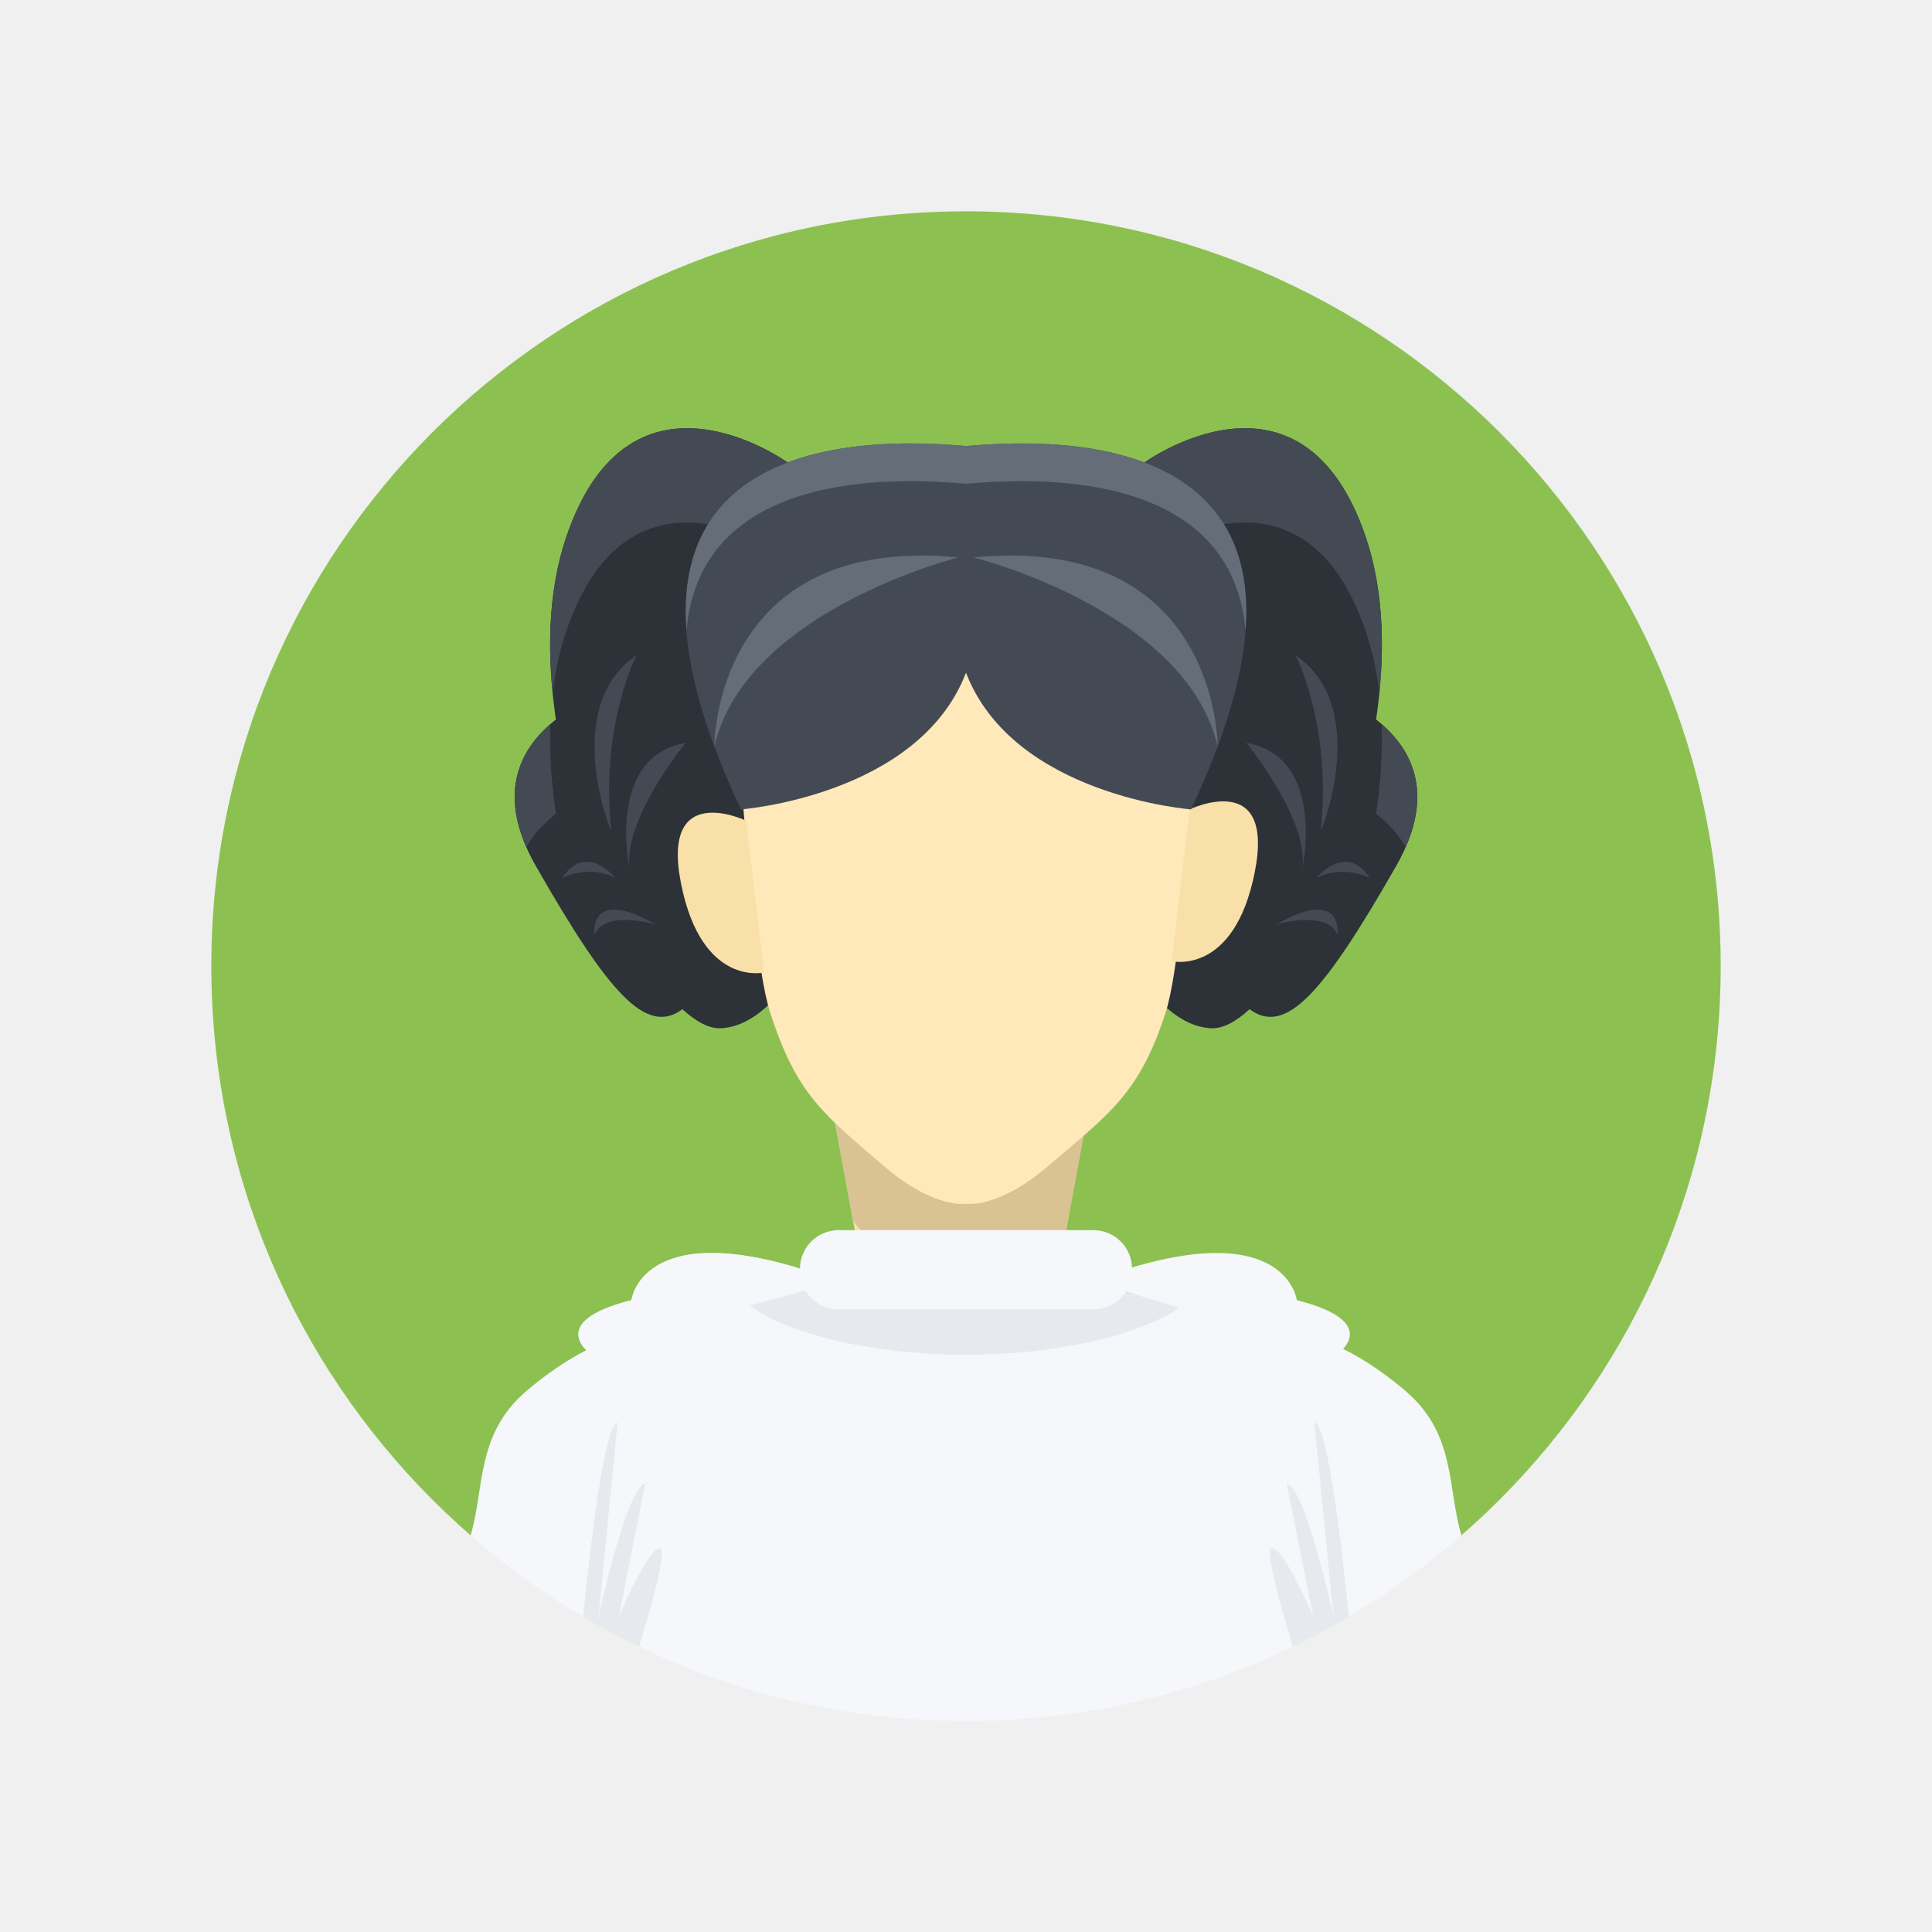
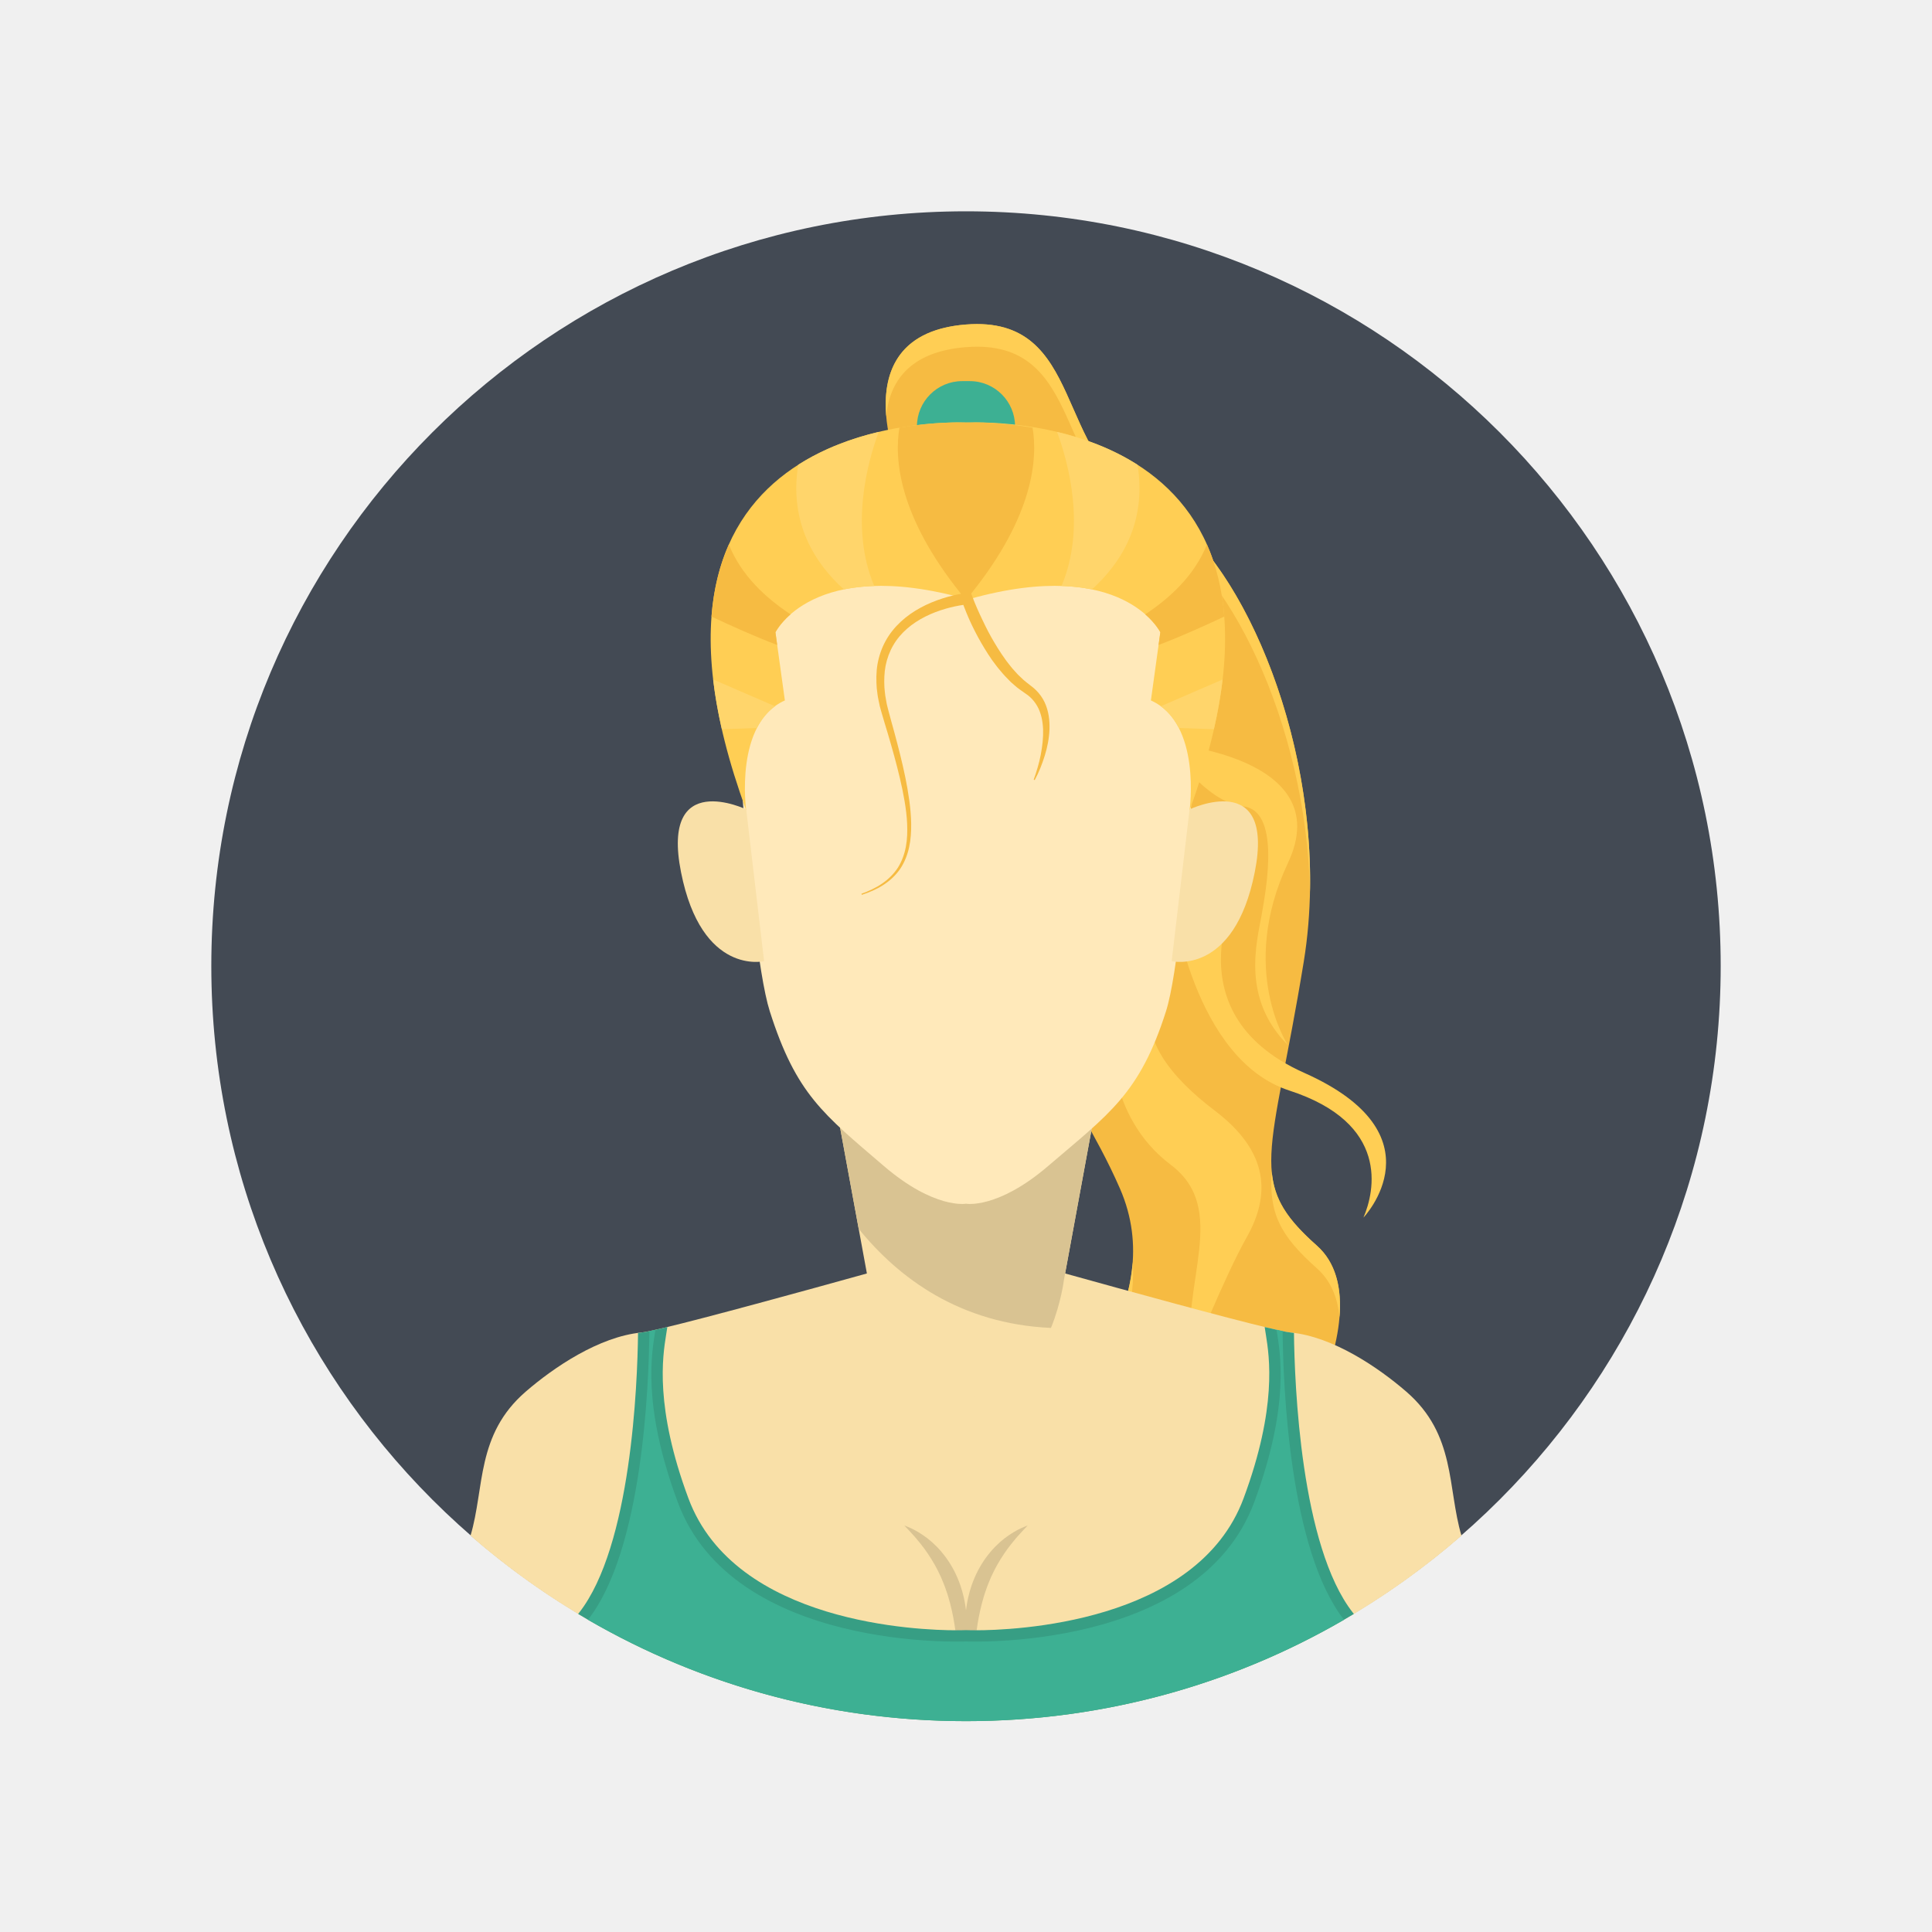
<svg xmlns="http://www.w3.org/2000/svg" version="1.1" baseProfile="basic" x="0px" y="0px" width="512px" height="512px" viewBox="0 0 512 512" xml:space="preserve">
  <g id="Layer_159" display="none">
    <rect x="-512" y="-512" display="inline" fill="#FFFFFF" width="512" height="512" />
    <rect y="-512" display="inline" fill="#FFFFFF" width="512" height="512" />
-     <rect x="512" y="-512" display="inline" fill="#FFFFFF" width="512" height="512" />
+     <rect display="inline" fill="#FFFFFF" width="512" height="512" />
    <rect x="-512" display="inline" fill="#FFFFFF" width="512" height="512" />
-     <rect x="512" display="inline" fill="#FFFFFF" width="512" height="512" />
-     <rect display="inline" fill="#FFFFFF" width="512" height="512" />
  </g>
  <g id="female">
    <g id="avatar15_1_">
      <g id="baclk">
- 		</g>
+         <circle fill="#434A54" cx="256" cy="256" r="200" />
+       </g>
      <g id="hair_back_8_">
- 		</g>
+         <path fill="#F6BB42" d="M238.5,125c0,0-15.898-36.391,17.5-39c32-2.5,23,35.5,48,47s50,69.838,41.5,121.919     s-15.5,58.327,3.5,75.204S337.828,397,324.664,405.5S280,375.5,280.5,374s29.611-28.5,16.306-59S266.75,276.5,291,245.5     S238.5,125,238.5,125z" />
+         <path fill="#FFCE54" d="M300.173,334.52c-1.561,21.693-19.283,38.313-19.673,39.48c-0.083,0.248,0.714,1.512,2.153,3.403     C288.055,371.134,301.619,354.445,300.173,334.52z" />
+         <path fill="#FFCE54" d="M337.014,310.394c-0.755,11.02,2.082,16.932,11.986,25.729c3.675,3.264,5.504,7.771,5.979,12.973     c0.632-7.722-0.951-14.507-5.979-18.973C341.054,323.064,337.657,317.864,337.014,310.394z" />
+         <path fill="#FFCE54" d="M295.608,232.807c-0.399,4.845-1.839,9.153-4.608,12.693c-10.191,13.027-13.14,21.993-12.147,30.274     c0.799-6.724,4.353-14.31,12.147-24.274C294.866,246.558,296.156,240.123,295.608,232.807z" />
+         <path fill="#FFCE54" d="M256,92c32-2.5,23,35.5,48,47c21.103,9.707,42.205,52.787,43.159,97.308     C348.095,189.722,326.05,143.143,304,133c-25-11.5-16-49.5-48-47c-18.964,1.481-22.032,13.854-21.144,24.271     C235.688,101.585,240.604,93.203,256,92z" />
+         <path fill="#3DB093" d="M269,115c0,6.627-5.373,12-12,12h-2c-6.627,0-12-5.373-12-12v-2c0-6.627,5.373-12,12-12h2     c6.627,0,12,5.373,12,12V115z" />
+         <path fill="#FFCE54" d="M309,197c0,0,10.333,15.667,20.333,16.667s6.333,21.397,5,28.865s-5.333,22.135,7,34.468     c0,0-13.333-19.999,0-48.333S309,197,309,197z" />
+         <path fill="#FFCE54" d="M329,233.644c0,0-20,34.356,16.667,50.689s15.666,38.334,15.666,38.334c3-7,7-25-19.666-33.667     c-24.999-8.125-31.249-48.77-31.242-54.661c0-0.393,0.028-0.631,0.081-0.695L306,263.667     c-4.752,11.029,4.488,21.981,15.939,30.666c14.504,11,14.745,22.462,8.394,33.667c-5.669,10-14.666,32.333-14.666,32.333     c-2.666-20.667,10.134-39.908-5.373-51.627c-17.294-13.069-15.81-34.209-17.071-41.689c-0.15-0.893-0.223-1.428-0.223-1.517     L329,233.644z" />
+       </g>
      <g id="clothes_30_">
- 		</g>
+         <path id="_x36__67_" fill="#F9E0A8" d="M372.668,368.789c-7.353-6.355-19.364-14.563-30.666-15.666     c-7.258-0.709-86.002-23-86.002-23s-78.744,22.291-86.002,23c-11.302,1.104-23.313,9.311-30.666,15.666     c-13.235,11.439-10.854,25.453-14.641,38.188c35.133,30.605,81.055,49.145,131.309,49.145s96.176-18.539,131.309-49.145     C383.522,394.242,385.903,380.229,372.668,368.789z" />
+         <path fill="#D9C392" d="M270.585,404.994c-0.555,0.244-1.191,0.605-1.927,1.026c-0.725,0.433-1.528,0.96-2.362,1.598     c-0.407,0.333-0.831,0.681-1.27,1.04c-0.419,0.382-0.835,0.797-1.274,1.218c-0.842,0.87-1.686,1.843-2.465,2.921     c-0.783,1.075-1.507,2.25-2.156,3.49c-0.633,1.246-1.195,2.554-1.657,3.893c-0.739,2.173-1.224,4.41-1.474,6.575     c-0.25-2.165-0.734-4.402-1.474-6.575c-0.462-1.339-1.024-2.646-1.657-3.893c-0.649-1.24-1.373-2.415-2.156-3.49     c-0.779-1.078-1.623-2.051-2.465-2.921c-0.439-0.421-0.855-0.836-1.274-1.218c-0.438-0.359-0.862-0.707-1.27-1.04     c-0.834-0.638-1.638-1.165-2.362-1.598c-0.735-0.421-1.372-0.782-1.927-1.026c-1.106-0.494-1.749-0.727-1.749-0.727     s0.459,0.53,1.282,1.371c0.417,0.412,0.86,0.985,1.418,1.562c0.282,0.286,0.536,0.639,0.824,0.983     c0.276,0.356,0.607,0.684,0.889,1.089c0.296,0.385,0.604,0.786,0.923,1.201c0.299,0.427,0.606,0.866,0.923,1.319     c0.613,0.914,1.225,1.892,1.807,2.926c0.3,0.512,0.557,1.06,0.849,1.592c0.274,0.544,0.518,1.112,0.795,1.665     c0.484,1.144,0.978,2.304,1.37,3.507c0.431,1.188,0.768,2.412,1.093,3.621c0.308,1.215,0.582,2.424,0.802,3.609     c0.449,2.369,0.737,4.633,0.925,6.599c0.204,1.968,0.295,3.636,0.358,4.817C253.972,441.319,254,442,254,442     s0.319-0.617,0.706-1.76c0.39-1.141,0.854-2.808,1.165-4.861c0.052-0.331,0.089-0.688,0.129-1.037     c0.04,0.35,0.077,0.706,0.129,1.037c0.312,2.054,0.775,3.721,1.165,4.861C257.681,441.383,258,442,258,442     s0.028-0.681,0.077-1.871c0.063-1.182,0.154-2.85,0.358-4.817c0.188-1.966,0.476-4.229,0.925-6.599     c0.22-1.186,0.494-2.395,0.802-3.609c0.325-1.209,0.662-2.434,1.093-3.621c0.393-1.203,0.886-2.363,1.37-3.507     c0.277-0.553,0.521-1.121,0.795-1.665c0.292-0.532,0.549-1.08,0.849-1.592c0.582-1.034,1.193-2.012,1.807-2.926     c0.316-0.453,0.624-0.893,0.923-1.319c0.318-0.415,0.627-0.816,0.923-1.201c0.281-0.405,0.612-0.732,0.889-1.089     c0.288-0.345,0.542-0.697,0.824-0.983c0.558-0.576,1.001-1.149,1.418-1.562c0.823-0.841,1.282-1.371,1.282-1.371     S271.691,404.5,270.585,404.994z" />
+         <path id="_x35__62_" fill="#F9E0A8" d="M256,256l-42.25-5.5l16.307,88.734c0,0,3.666,30.766,25.943,30.766     s25.943-30.766,25.943-30.766L298.25,250.5L256,256z" />
+         <path id="_x34__70_" fill="#D9C392" d="M290,265.5l-69.525,21.592l7.086,38.556c10.66,13.146,26.918,25.187,50.957,26.265     c2.709-6.691,3.426-12.678,3.426-12.678l12.127-65.99C291.686,268.447,290,265.5,290,265.5z" />
+         <path fill="#379E84" d="M256,456.121c37.587,0,72.75-10.373,102.788-28.408l-0.25-0.318     c-13.845-17.648-15.468-60.572-15.624-74.148c-0.304-0.039-0.609-0.094-0.912-0.123c-1.017-0.1-3.438-0.623-6.849-1.449     l0.183,1.194l0.139,0.878c0.913,5.746,3.053,19.205-5.914,43.331c-12.367,33.277-61.322,34.964-71.01,34.964     c-1.518,0-2.381-0.036-2.418-0.038l-0.134-0.006l-0.131,0.006c-0.037,0.002-0.902,0.038-2.419,0.038     c-9.688,0-58.642-1.685-71.01-34.964c-8.967-24.126-6.827-37.585-5.914-43.331l0.139-0.878l0.183-1.194     c-3.41,0.826-5.832,1.35-6.849,1.449c-0.303,0.029-0.608,0.084-0.912,0.123c-0.156,13.576-1.779,56.5-15.624,74.148l-0.25,0.318     C183.25,445.748,218.413,456.121,256,456.121z" />
+         <path fill="#3DB093" d="M339.908,352.762c-0.477-0.099-1.014-0.215-1.606-0.348c0.872,5.699,3.769,19.614-5.929,45.708     C317.646,437.75,256,435,256,435s-61.646,2.75-76.373-36.878c-9.697-26.094-6.801-40.009-5.929-45.708     c-0.593,0.133-1.13,0.249-1.606,0.348c-0.137,14.463-1.783,58.019-16.27,76.484c29.458,17.085,63.673,26.875,100.178,26.875     s70.72-9.79,100.178-26.875C341.691,410.78,340.045,367.225,339.908,352.762z" />
+       </g>
      <g id="face_98_">
- 		</g>
+         <path id="face_80_" fill="#FFE9BA" d="M256,154h-63c0,0,4.785,94.465,11,114c7,22.001,14.237,27.287,30.226,41     C247.634,320.5,256,319,256,319s8.366,1.5,21.774-10C293.763,295.287,302,290.001,309,268c6.215-19.535,10-114,10-114H256z" />
+         <path id="ear_128_" fill="#F9E0A8" d="M197.75,214.5c0,0-22.743-10.911-17.273,16.638c5.468,27.55,22.018,23.583,22.018,23.583     L197.75,214.5z" />
+         <path id="ear_125_" fill="#F9E0A8" d="M315.25,214.5c0,0,22.743-10.911,17.273,16.638c-5.468,27.55-22.018,23.583-22.018,23.583     L315.25,214.5z" />
+       </g>
      <g id="hair_front_8_">
- 		</g>
+         <path fill="#FFCE54" d="M256.5,111.978c-7.415-0.277-96.867-1.511-58.75,102.772c0,0-3.25-23.125,10.25-29.125l-2.5-18.063     c0,0,9.854-20.207,50.5-8.834V159c0.171-0.049,0.33-0.088,0.5-0.136c0.17,0.048,0.5-0.136,0.5-0.136     c40.646-11.373,50.5,8.834,50.5,8.834l-2.5,18.063c13.5,6,10.25,29.125,10.25,29.125     C353.367,110.467,263.915,111.7,256.5,111.978z" />
+         <path fill="#FFD56B" d="M232.871,114.458c-6.929,1.642-14.462,4.331-21.334,8.719c-2.509,15.544,4.62,26.28,12.1,33.026     c2.387-0.49,5.062-0.814,8.049-0.908C225.123,139.757,229.919,122.43,232.871,114.458z" />
+         <path fill="#F6BB42" d="M193.158,144.29c-2.401,5.416-4.038,11.728-4.604,19.097c5.013,2.375,11.438,5.273,17.411,7.539     l-0.466-3.363c0,0,1.088-2.209,3.995-4.753C202.931,158.45,196.407,152.479,193.158,144.29z" />
+         <path fill="#FFD56B" d="M188.995,180.072c0.481,4.136,1.247,8.53,2.308,13.182l9.293-0.328c1.152-2.242,2.706-4.245,4.779-5.766     L188.995,180.072z" />
+         <path fill="#FFD56B" d="M280.129,114.458c6.929,1.642,14.462,4.331,21.334,8.719c2.509,15.544-4.62,26.28-12.1,33.026     c-2.387-0.49-5.062-0.814-8.049-0.908C287.877,139.757,283.081,122.43,280.129,114.458z" />
+         <path fill="#F6BB42" d="M319.842,144.29c2.401,5.416,4.038,11.728,4.604,19.097c-5.013,2.375-11.438,5.273-17.411,7.539     l0.466-3.363c0,0-1.088-2.209-3.995-4.753C310.069,158.45,316.593,152.479,319.842,144.29z" />
+         <path fill="#FFD56B" d="M324.005,180.072c-0.481,4.136-1.247,8.53-2.308,13.182l-9.293-0.328     c-1.152-2.242-2.706-4.245-4.779-5.766L324.005,180.072z" />
+         <path fill="#F6BB42" d="M276.824,186.085c-0.547-1.157-1.292-2.2-2.226-3.136c-0.241-0.225-0.5-0.485-0.733-0.676l-0.683-0.533     l-1.335-1.054c-0.438-0.317-0.828-0.706-1.221-1.089c-0.388-0.392-0.817-0.726-1.173-1.155l-1.11-1.231     c-0.365-0.416-0.694-0.869-1.043-1.301c-0.709-0.853-1.311-1.808-1.958-2.716c-0.601-0.948-1.235-1.872-1.792-2.854     c-0.588-0.958-1.113-1.96-1.656-2.948c-0.514-1.007-1.029-2.012-1.504-3.039c-0.491-1.019-0.971-2.045-1.421-3.082     c-0.448-1.029-0.893-2.098-1.267-3.113l-0.32-0.867c16.558-20.679,17.634-35.775,16.26-43.953     c-8.283-1.427-15.002-1.441-17.533-1.379L256,112l-0.109-0.041c-2.531-0.063-9.25-0.048-17.533,1.379     c-1.376,8.189-0.294,23.314,16.326,44.035c-1.66,0.283-3.231,0.685-4.818,1.188c-2.026,0.647-4.011,1.451-5.895,2.479     c-3.762,2.02-7.186,4.987-9.288,8.839c-1.053,1.912-1.756,4.002-2.134,6.128c-0.363,2.134-0.363,4.286-0.199,6.401     c0.14,1.052,0.227,2.104,0.471,3.148l0.323,1.563l0.406,1.481c0.559,2.035,1.188,3.933,1.761,5.909     c1.16,3.919,2.257,7.854,3.192,11.818c0.473,1.981,0.88,3.975,1.22,5.977c0.338,2.002,0.591,4.017,0.68,6.035     c0.086,2.016,0.033,4.043-0.335,6.015c-0.365,1.968-1.046,3.878-2.11,5.573c-1.089,1.677-2.55,3.106-4.219,4.243     c-1.676,1.147-3.524,1.99-5.456,2.689l0.104,0.281c1.938-0.633,3.878-1.44,5.622-2.559c1.75-1.113,3.321-2.551,4.52-4.278     c1.174-1.743,1.954-3.735,2.398-5.778c0.448-2.048,0.567-4.143,0.544-6.218c-0.027-2.078-0.222-4.144-0.501-6.191     c-0.282-2.047-0.633-4.082-1.049-6.1c-0.827-4.038-1.856-8.021-2.925-11.985c-0.521-1.971-1.132-3.98-1.611-5.909l-0.371-1.491     l-0.261-1.453c-0.204-0.958-0.26-1.954-0.37-2.936c-0.104-1.967-0.056-3.938,0.314-5.844c0.386-1.898,1.051-3.723,2.014-5.377     c1.911-3.336,5.02-5.866,8.498-7.613c1.741-0.885,3.593-1.572,5.484-2.115c1.497-0.434,3.076-0.768,4.596-0.99     c0.276,0.73,0.559,1.449,0.856,2.169c0.452,1.086,0.92,2.165,1.428,3.226c0.507,1.063,1.057,2.104,1.605,3.146     c0.579,1.027,1.14,2.063,1.771,3.064c0.599,1.018,1.272,1.997,1.934,2.979c0.723,0.947,1.393,1.926,2.189,2.823     c0.392,0.452,0.761,0.921,1.172,1.358l1.255,1.296c0.4,0.445,0.893,0.817,1.337,1.225c0.456,0.398,0.907,0.801,1.422,1.14     l1.437,1.02l0.709,0.497c0.22,0.164,0.367,0.317,0.559,0.473c0.732,0.659,1.386,1.485,1.901,2.377     c1.035,1.809,1.477,3.993,1.568,6.198c0.073,2.218-0.199,4.475-0.619,6.71c-0.219,1.117-0.491,2.229-0.808,3.329     c-0.325,1.096-0.654,2.202-1.067,3.271l0.271,0.129c1.107-2.052,1.963-4.225,2.659-6.462c0.695-2.238,1.163-4.572,1.255-6.974     C278.198,190.908,277.919,188.397,276.824,186.085z" />
+       </g>
    </g>
    <g id="avatar14_1_">
      <g id="back_16_">
-         <circle fill="#8CC152" cx="256" cy="256" r="200" />
-       </g>
+ 		</g>
      <g id="hair_back">
-         <path fill="#2D3138" d="M364.678,190.68c2.498-16.773,2.194-33.709-2.677-48.18C345.001,92,303,122.753,303,122.753L289.236,232     c0,0,12.203,39.5,31.703,40.5c3.038,0.156,6.538-1.668,10.219-5.046c9.611,7.136,19.625-4.325,38.841-37.954     C381.235,209.84,373.562,197.617,364.678,190.68z" />
-         <path fill="#2D3138" d="M209,122.753c0,0-42.001-30.753-59.001,19.747c-4.872,14.471-5.175,31.406-2.677,48.18     c-8.883,6.938-16.557,19.16-5.322,38.82c19.217,33.629,29.23,45.09,38.841,37.954c3.681,3.378,7.182,5.202,10.219,5.046     c19.5-1,31.703-40.5,31.703-40.5L209,122.753z" />
-         <path fill="#434A54" d="M364.678,215.68c2.973,2.321,5.806,5.238,7.844,8.824c6.904-15.744,1.068-26.166-6.383-32.619     C366.412,199.665,365.868,207.689,364.678,215.68z" />
-         <path fill="#434A54" d="M303,147.753c0,0,42.001-30.753,59.001,19.747c1.734,5.152,2.88,10.621,3.536,16.28     c1.464-14.47,0.667-28.793-3.536-41.28C345.001,92,303,122.753,303,122.753L289.236,232c0,0,0.806,2.606,2.332,6.493L303,147.753     z" />
-         <path fill="#434A54" d="M149.999,167.5c17-50.5,59.001-19.747,59.001-19.747l11.432,90.74c1.525-3.887,2.332-6.493,2.332-6.493     L209,122.753c0,0-42.001-30.753-59.001,19.747c-4.204,12.487-5,26.811-3.536,41.28     C147.119,178.121,148.265,172.652,149.999,167.5z" />
-         <path fill="#434A54" d="M147.322,215.68c-1.19-7.99-1.734-16.015-1.461-23.795c-7.451,6.453-13.287,16.875-6.383,32.619     C141.516,220.918,144.349,218.001,147.322,215.68z" />
-         <path fill="#434A54" d="M162,220c0.18,1.657-13.666-32.668,6.667-46.334C168.667,173.666,159,192.334,162,220z" />
-         <path fill="#434A54" d="M167,231c0,0-6.916-30.277,14.709-34.139C181.709,196.861,164.333,218,167,231z" />
-         <path fill="#434A54" d="M173.828,245c0,0-13.37-4.001-16.266,2.666C157.563,247.666,155.82,234.744,173.828,245z" />
-         <path fill="#434A54" d="M163.115,232.666c0,0-7.782-9.667-14.115,0C149,232.666,155.896,228.999,163.115,232.666z" />
-         <path fill="#434A54" d="M350,220c-0.18,1.657,13.666-32.668-6.667-46.334C343.333,173.666,353,192.334,350,220z" />
-         <path fill="#434A54" d="M345,231c0,0,6.916-30.277-14.709-34.139C330.291,196.861,347.667,218,345,231z" />
-         <path fill="#434A54" d="M338.172,245c0,0,13.37-4.001,16.266,2.666C354.438,247.666,356.18,234.744,338.172,245z" />
-         <path fill="#434A54" d="M348.885,232.666c0,0,7.782-9.667,14.115,0C363,232.666,356.104,228.999,348.885,232.666z" />
-       </g>
+ 		</g>
      <g id="clothes_17_">
-         <path fill="#F5F7FA" d="M218.628,340.557L156.776,359c0,0-12.778-8.544,10.555-14.438c0,0,2.668-21.563,45.668-8.062     L218.628,340.557z" />
-         <path fill="#F5F7FA" d="M218.628,340.557L156.776,359c0,0-12.778-8.544,10.555-14.438c0,0,2.668-21.563,45.668-8.062     L218.628,340.557z" />
-         <path id="_x34__65_" fill="#F9E0A8" d="M254.527,254l-42.25-5.5l16.307,88.734c0,0,3.666,30.766,25.943,30.766     s25.943-30.766,25.943-30.766l16.307-88.734L254.527,254z" />
-         <path id="_x33__77_" fill="#D9C392" d="M288.527,263.5l-69.525,21.592l7.086,38.556c10.66,13.146,26.918,25.187,50.957,26.265     c2.709-6.691,3.426-12.678,3.426-12.678l12.127-65.99C290.213,266.447,288.527,263.5,288.527,263.5z" />
-         <path fill="#F5F7FA" d="M372.668,368.789c-7.353-6.355-19.364-14.563-30.666-15.666c-3.6-0.352-26.496-6.013-47.197-11.631     l-2.208-4.992L268,330.123c0,0-45,5.377-47.099,6.377c-0.539,0.257-1.354,1.834-2.273,4.057     c-21.432,5.908-44.83,12.194-48.63,12.566c-11.302,1.104-23.313,9.311-30.666,15.666c-13.235,11.439-10.854,25.453-14.641,38.188     c35.133,30.605,81.055,49.145,131.309,49.145s96.176-18.539,131.309-49.145C383.522,394.242,385.903,380.229,372.668,368.789z" />
-         <path fill="#E6E9ED" d="M312.979,346.295c-5.889-1.516-12.123-3.16-18.173-4.803l-2.208-4.992L268,330.123     c0,0-45,5.377-47.099,6.377c-0.539,0.257-1.354,1.834-2.273,4.057c-6.698,1.847-13.588,3.729-20.011,5.458     C209.541,353.738,231.13,359,256,359C280.568,359,301.932,353.865,312.979,346.295z" />
-         <path fill="#F5F7FA" d="M300,336.75c0,5.661-4.589,10.25-10.25,10.25h-67.5c-5.661,0-10.25-4.589-10.25-10.25v-0.5     c0-5.661,4.589-10.25,10.25-10.25h67.5c5.661,0,10.25,4.589,10.25,10.25V336.75z" />
-         <path fill="#E6E9ED" d="M169.36,436.418c3.553-11.775,7.364-25.701,5.64-26.084c-3-0.667-11,18-11,18l7-35.212     c-5,1.121-12.423,35.545-12.423,35.545l5.089-51.666c-3.387,0-7.3,33.003-9.131,51.489     C159.352,431.332,164.296,433.98,169.36,436.418z" />
-         <path fill="#F5F7FA" d="M292.372,340.557L354.224,359c0,0,12.778-8.544-10.555-14.438c0,0-2.668-21.563-45.668-8.062     L292.372,340.557z" />
-         <path fill="#E6E9ED" d="M342.64,436.418c-3.553-11.775-7.364-25.701-5.64-26.084c3-0.667,11,18,11,18l-7-35.212     c5,1.121,12.423,35.545,12.423,35.545l-5.089-51.666c3.387,0,7.3,33.003,9.131,51.489     C352.648,431.332,347.704,433.98,342.64,436.418z" />
-       </g>
+ 		</g>
      <g id="face_57_">
-         <path id="face_76_" fill="#FFE9BA" d="M256,154h-63c0,0,4.785,94.465,11,114c7,22.001,14.237,27.287,30.226,41     C247.634,320.5,256,319,256,319s8.366,1.5,21.774-10C293.763,295.287,302,290.001,309,268c6.215-19.535,10-114,10-114H256z" />
-         <path id="ear_121_" fill="#F9E0A8" d="M197.75,217.5c0,0-22.743-10.911-17.273,16.638c5.468,27.55,22.018,23.583,22.018,23.583     L197.75,217.5z" />
-         <path id="ear_115_" fill="#F9E0A8" d="M315.25,214.5c0,0,22.743-10.911,17.273,16.638c-5.468,27.55-22.018,23.583-22.018,23.583     L315.25,214.5z" />
-       </g>
+ 		</g>
      <g id="hair_front">
-         <path fill="#434A54" d="M256,118.198c-18.115-1.462-109.361-8.931-59.627,96.302c0,0,47.087-3.586,59.627-36.227     c12.539,32.641,59.627,36.227,59.627,36.227C365.36,109.268,274.115,116.736,256,118.198z" />
-         <path fill="#656D78" d="M256,128.198c13.829-1.116,70.263-5.725,74.079,38.963c4.188-55.339-59.294-50.156-74.079-48.963     c-14.785-1.193-78.268-6.376-74.08,48.962C185.737,122.474,242.172,127.082,256,128.198z" />
-         <path fill="#656D78" d="M189.313,197.827c0,0-0.313-56.396,64.687-50.111C254,147.716,197.558,161.837,189.313,197.827z" />
-         <path fill="#656D78" d="M322.687,197.827c0,0,0.313-56.396-64.687-50.111C258,147.716,314.442,161.837,322.687,197.827z" />
-       </g>
+ 		</g>
    </g>
    <g id="avatar13_1_">
      <g id="back_x27_">
		</g>
      <g id="clothes">
		</g>
      <g id="face">
		</g>
      <g id="hair">
		</g>
    </g>
    <g id="avatar12_1_">
      <g id="back_27_">
		</g>
      <g id="clothes_29_">
		</g>
      <g id="face_97_">
		</g>
      <g id="hair_20_">
		</g>
    </g>
    <g id="avatar11_1_">
      <g id="back_26_">
		</g>
      <g id="clothes_28_">
		</g>
      <g id="face_95_">
		</g>
      <g id="hair_19_">
		</g>
    </g>
    <g id="avatar10_1_">
      <g id="back_25_">
		</g>
      <g id="clothes_27_">
		</g>
      <g id="face_94_">
		</g>
      <g id="glasses_11_">
		</g>
      <g id="hair_18_">
		</g>
    </g>
    <g id="avatar9_1_">
      <g id="back_24_">
		</g>
      <g id="clothes_26_">
		</g>
      <g id="face_92_">
		</g>
      <g id="hair_17_">
		</g>
    </g>
    <g id="avatar8_1_">
      <g id="back_23_">
		</g>
      <g id="hair_back_7_">
		</g>
      <g id="clothes_25_">
		</g>
      <g id="face_91_">
		</g>
      <g id="hair_front_7_">
		</g>
    </g>
    <g id="avatar7_1_">
      <g id="back_22_">
		</g>
      <g id="clothes_24_">
		</g>
      <g id="face_90_">
		</g>
      <g id="necklace_1_">
		</g>
      <g id="earings_1_">
		</g>
      <g id="hair_16_">
		</g>
    </g>
    <g id="avatar6_1_">
      <g id="back_21_">
		</g>
      <g id="hair_back_6_">
		</g>
      <g id="clothes_23_">
		</g>
      <g id="face_89_">
		</g>
      <g id="glasses_12_">
		</g>
      <g id="hair_front_6_">
		</g>
    </g>
    <g id="avatar5_1_">
      <g id="back_20_">
		</g>
      <g id="hair_back_5_">
		</g>
      <g id="clothes_22_">
		</g>
      <g id="face_88_">
		</g>
      <g id="glasses_9_">
		</g>
      <g id="hair_front_5_">
		</g>
    </g>
    <g id="avatar4_1_">
      <g id="back_19_">
		</g>
      <g id="hair_back_4_">
		</g>
      <g id="clothes_21_">
		</g>
      <g id="face_87_">
		</g>
      <g id="earing_1_">
		</g>
      <g id="hair_front_4_">
		</g>
    </g>
    <g id="avatar3_1_">
      <g id="back_18_">
		</g>
      <g id="hair_back_3_">
		</g>
      <g id="clothes_20_">
		</g>
      <g id="face_86_">
		</g>
      <g id="earings">
		</g>
      <g id="glasses_8_">
		</g>
      <g id="hair_front_3_">
		</g>
    </g>
    <g id="avatar2_1_">
      <g id="Layebackr_167">
		</g>
      <g id="hair_back_2_">
		</g>
      <g id="clothes_19_">
		</g>
      <g id="necklace">
		</g>
      <g id="face_85_">
		</g>
      <g id="hair_front_2_">
		</g>
    </g>
    <g id="avatar1_1_">
      <g id="back_17_">
		</g>
      <g id="hair_back_1_">
		</g>
      <g id="clothes_18_">
		</g>
      <g id="face_84_">
		</g>
      <g id="hair_front_1_">
		</g>
    </g>
  </g>
-   <g id="male" display="none">
-     <g id="avatar20" display="inline">
+   <g id="male">
+     <g id="avatar20">
      <g id="back_32_">
		</g>
      <g id="clothes_34_">
		</g>
      <g id="face_100_">
		</g>
      <g id="hair_22_">
		</g>
    </g>
-     <g id="avatar19" display="inline">
+     <g id="avatar19">
      <g id="back_31_">
		</g>
      <g id="clothes_33_">
		</g>
      <g id="face_99_">
		</g>
      <g id="scaft">
		</g>
      <g id="hat">
		</g>
    </g>
-     <g id="avatar18" display="inline">
+     <g id="avatar18">
      <g id="back_30_">
		</g>
      <g id="clothes_32_">
		</g>
      <g id="face_55_">
		</g>
      <g id="earings_2_">
		</g>
      <g id="hair_21_">
		</g>
    </g>
-     <g id="avatar17" display="inline">
+     <g id="avatar17">
      <g id="back_29_">
		</g>
      <g id="hair_back_10_">
		</g>
      <g id="clothes_31_">
		</g>
      <g id="face_2_">
		</g>
      <g id="glasses_10_">
		</g>
      <g id="hair_front_10_">
		</g>
    </g>
-     <g id="avatar16" display="inline">
+     <g id="avatar16">
      <g id="back_28_">
		</g>
      <g id="hair_back_9_">
		</g>
      <g id="clothes_1_">
		</g>
      <g id="face_1_">
		</g>
      <g id="hair_front_9_">
		</g>
    </g>
-     <g id="avatar15" display="inline">
+     <g id="avatar15">
      <g id="back_5_">
		</g>
      <g id="clothes_6_">
		</g>
      <g id="face_29_">
		</g>
      <g id="glasses_4_">
		</g>
      <g id="hair_8_">
		</g>
    </g>
-     <g id="avatar14" display="inline">
+     <g id="avatar14">
      <g id="back_6_">
		</g>
      <g id="clothes_7_">
		</g>
      <g id="face_42_">
		</g>
      <g id="earings_3_">
		</g>
      <g id="hair_9_">
		</g>
    </g>
-     <g id="avatar13" display="inline">
+     <g id="avatar13">
      <g id="back_7_">
		</g>
      <g id="clothes_8_">
		</g>
      <g id="face_43_">
		</g>
      <g id="glasses_5_">
		</g>
      <g id="hair_10_">
		</g>
    </g>
-     <g id="avatar12" display="inline">
+     <g id="avatar12">
      <g id="back_8_">
		</g>
      <g id="clothes_9_">
		</g>
      <g id="face_44_">
		</g>
      <g id="beard_6_">
		</g>
      <g id="hair_11_">
		</g>
    </g>
-     <g id="avatar11" display="inline">
+     <g id="avatar11">
      <g id="back_9_">
		</g>
      <g id="clothes_10_">
		</g>
      <g id="face_45_">
		</g>
      <g id="glass">
		</g>
      <g id="hair_12_">
		</g>
    </g>
-     <g id="avatar10" display="inline">
+     <g id="avatar10">
      <g id="back_10_">
		</g>
      <g id="clothes_11_">
		</g>
      <g id="face_46_">
		</g>
      <g id="beard_7_">
		</g>
      <g id="glasses_6_">
		</g>
      <g id="hair_13_">
		</g>
    </g>
-     <g id="avatar9" display="inline">
+     <g id="avatar9">
      <g id="back_11_">
		</g>
      <g id="clothes_12_">
		</g>
      <g id="face_47_">
		</g>
      <g id="glasses_3_">
		</g>
      <g id="hair_7_">
		</g>
    </g>
-     <g id="avatar8" display="inline">
+     <g id="avatar8">
      <g id="back_12_">
		</g>
      <g id="clothes_13_">
		</g>
      <g id="face_48_">
		</g>
      <g id="beard_5_">
		</g>
      <g id="glasses_7_">
		</g>
      <g id="hair_6_">
		</g>
    </g>
-     <g id="avatar7" display="inline">
+     <g id="avatar7">
      <g id="back_4_">
		</g>
      <g id="clothes_14_">
		</g>
      <g id="face_11_">
		</g>
      <g id="hair_14_">
		</g>
    </g>
-     <g id="avatar6" display="inline">
+     <g id="avatar6">
      <g id="back_13_">
		</g>
      <g id="clothes_15_">
		</g>
      <g id="face_16_">
		</g>
      <g id="glasses_2_">
		</g>
      <g id="beard_4_">
		</g>
      <g id="hair_5_">
		</g>
    </g>
-     <g id="avatar5" display="inline">
+     <g id="avatar5">
      <g id="back_14_">
		</g>
      <g id="clothes_5_">
		</g>
      <g id="face_38_">
		</g>
      <g id="beard_3_">
		</g>
      <g id="hair_4_">
		</g>
    </g>
-     <g id="avatar4" display="inline">
+     <g id="avatar4">
      <g id="back_3_">
		</g>
      <g id="clothes_4_">
		</g>
      <g id="face_13_">
		</g>
      <g id="beard_2_">
		</g>
      <g id="glasses_1_">
		</g>
      <g id="hair_3_">
		</g>
    </g>
-     <g id="avatar3" display="inline">
+     <g id="avatar3">
      <g id="back_15_">
		</g>
      <g id="clothes_16_">
		</g>
      <g id="face_49_">
		</g>
      <g id="hair_15_">
		</g>
    </g>
-     <g id="avatar2" display="inline">
+     <g id="avatar2">
      <g id="back_2_">
		</g>
      <g id="clothes_3_">
		</g>
      <g id="face_9_">
		</g>
      <g id="beard_1_">
		</g>
      <g id="hair_2_">
		</g>
    </g>
-     <g id="avatar1" display="inline">
+     <g id="avatar1">
      <g id="back_1_">
		</g>
      <g id="clothes_2_">
		</g>
      <g id="face_6_">
		</g>
      <g id="hair_1_">
		</g>
    </g>
  </g>
</svg>
